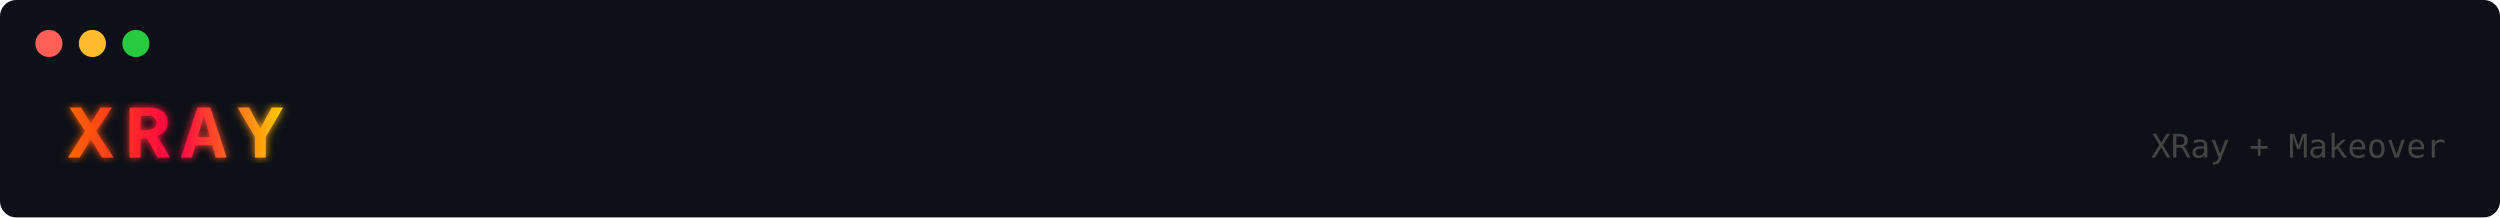
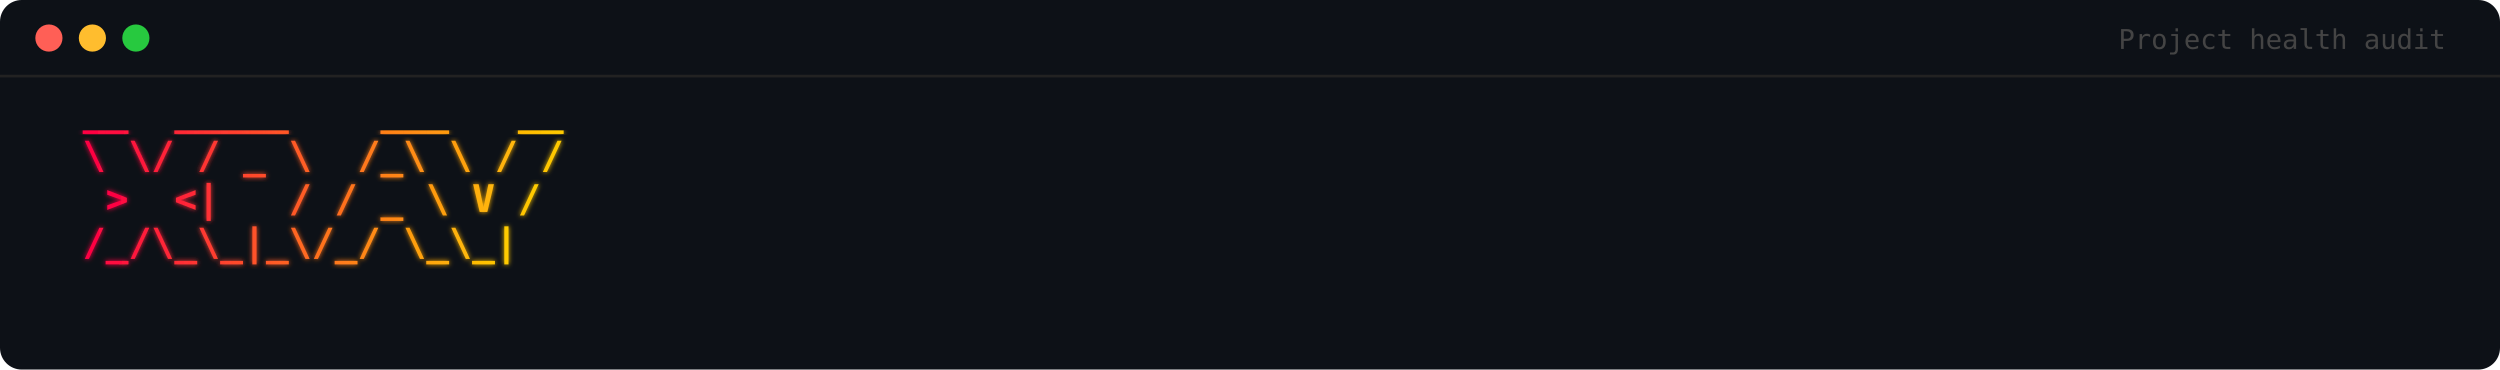
- <svg xmlns="http://www.w3.org/2000/svg" width="920" height="80">
+ <svg xmlns="http://www.w3.org/2000/svg" width="920" height="136">
  <defs>
    <linearGradient id="g" x1="0%" y1="0%" x2="100%" y2="0%">
-       <stop offset="0%" style="stop-color:#ff6600" />
-       <stop offset="50%" style="stop-color:#ff0044" />
+       <stop offset="0%" style="stop-color:#ff0044" />
      <stop offset="100%" style="stop-color:#ffcc00" />
    </linearGradient>
    <filter id="glow">
-       <feGaussianBlur stdDeviation="1.5" result="b" />
+       <feGaussianBlur stdDeviation="1" result="b" />
      <feMerge>
        <feMergeNode in="b" />
        <feMergeNode in="SourceGraphic" />
      </feMerge>
    </filter>
  </defs>
-   <rect width="100%" height="100%" rx="6" fill="#0d1117" />
-   <circle cx="18" cy="16" r="5" fill="#ff5f56" />
-   <circle cx="34" cy="16" r="5" fill="#ffbd2e" />
-   <circle cx="50" cy="16" r="5" fill="#27c93f" />
-   <text x="25" y="58" fill="url(#g)" font-family="'SF Mono','Fira Code','Courier New',monospace" font-size="28" font-weight="bold" filter="url(#glow)" letter-spacing="4">XRAY</text>
-   <text x="920" y="58" text-anchor="end" fill="#444" font-family="'SF Mono','Fira Code',monospace" font-size="12" dx="-20">XRay + Makeover</text>
+   <rect width="100%" height="100%" rx="8" fill="#0d1117" />
+   <circle cx="18" cy="14" r="5" fill="#ff5f56" />
+   <circle cx="34" cy="14" r="5" fill="#ffbd2e" />
+   <circle cx="50" cy="14" r="5" fill="#27c93f" />
+   <text x="900" y="18" text-anchor="end" fill="#444" font-family="'SF Mono',monospace" font-size="10">Project health audit</text>
+   <line x1="0" y1="28" x2="920" y2="28" stroke="#222" stroke-width="1" />
+   <text x="22" y="46" fill="url(#g)" font-family="'SF Mono','Fira Code',monospace" font-size="14" font-weight="bold" filter="url(#glow)" xml:space="preserve"> __  _____    ___   __</text>
+   <text x="22" y="62" fill="url(#g)" font-family="'SF Mono','Fira Code',monospace" font-size="14" font-weight="bold" filter="url(#glow)" xml:space="preserve"> \ \/ / _ \  /_\ \ / /</text>
+   <text x="22" y="78" fill="url(#g)" font-family="'SF Mono','Fira Code',monospace" font-size="14" font-weight="bold" filter="url(#glow)" xml:space="preserve">  &gt;  &lt;|   / / _ \ V / </text>
+   <text x="22" y="94" fill="url(#g)" font-family="'SF Mono','Fira Code',monospace" font-size="14" font-weight="bold" filter="url(#glow)" xml:space="preserve"> /_/\_\_|_\/_/ \_\_|  </text>
</svg>
